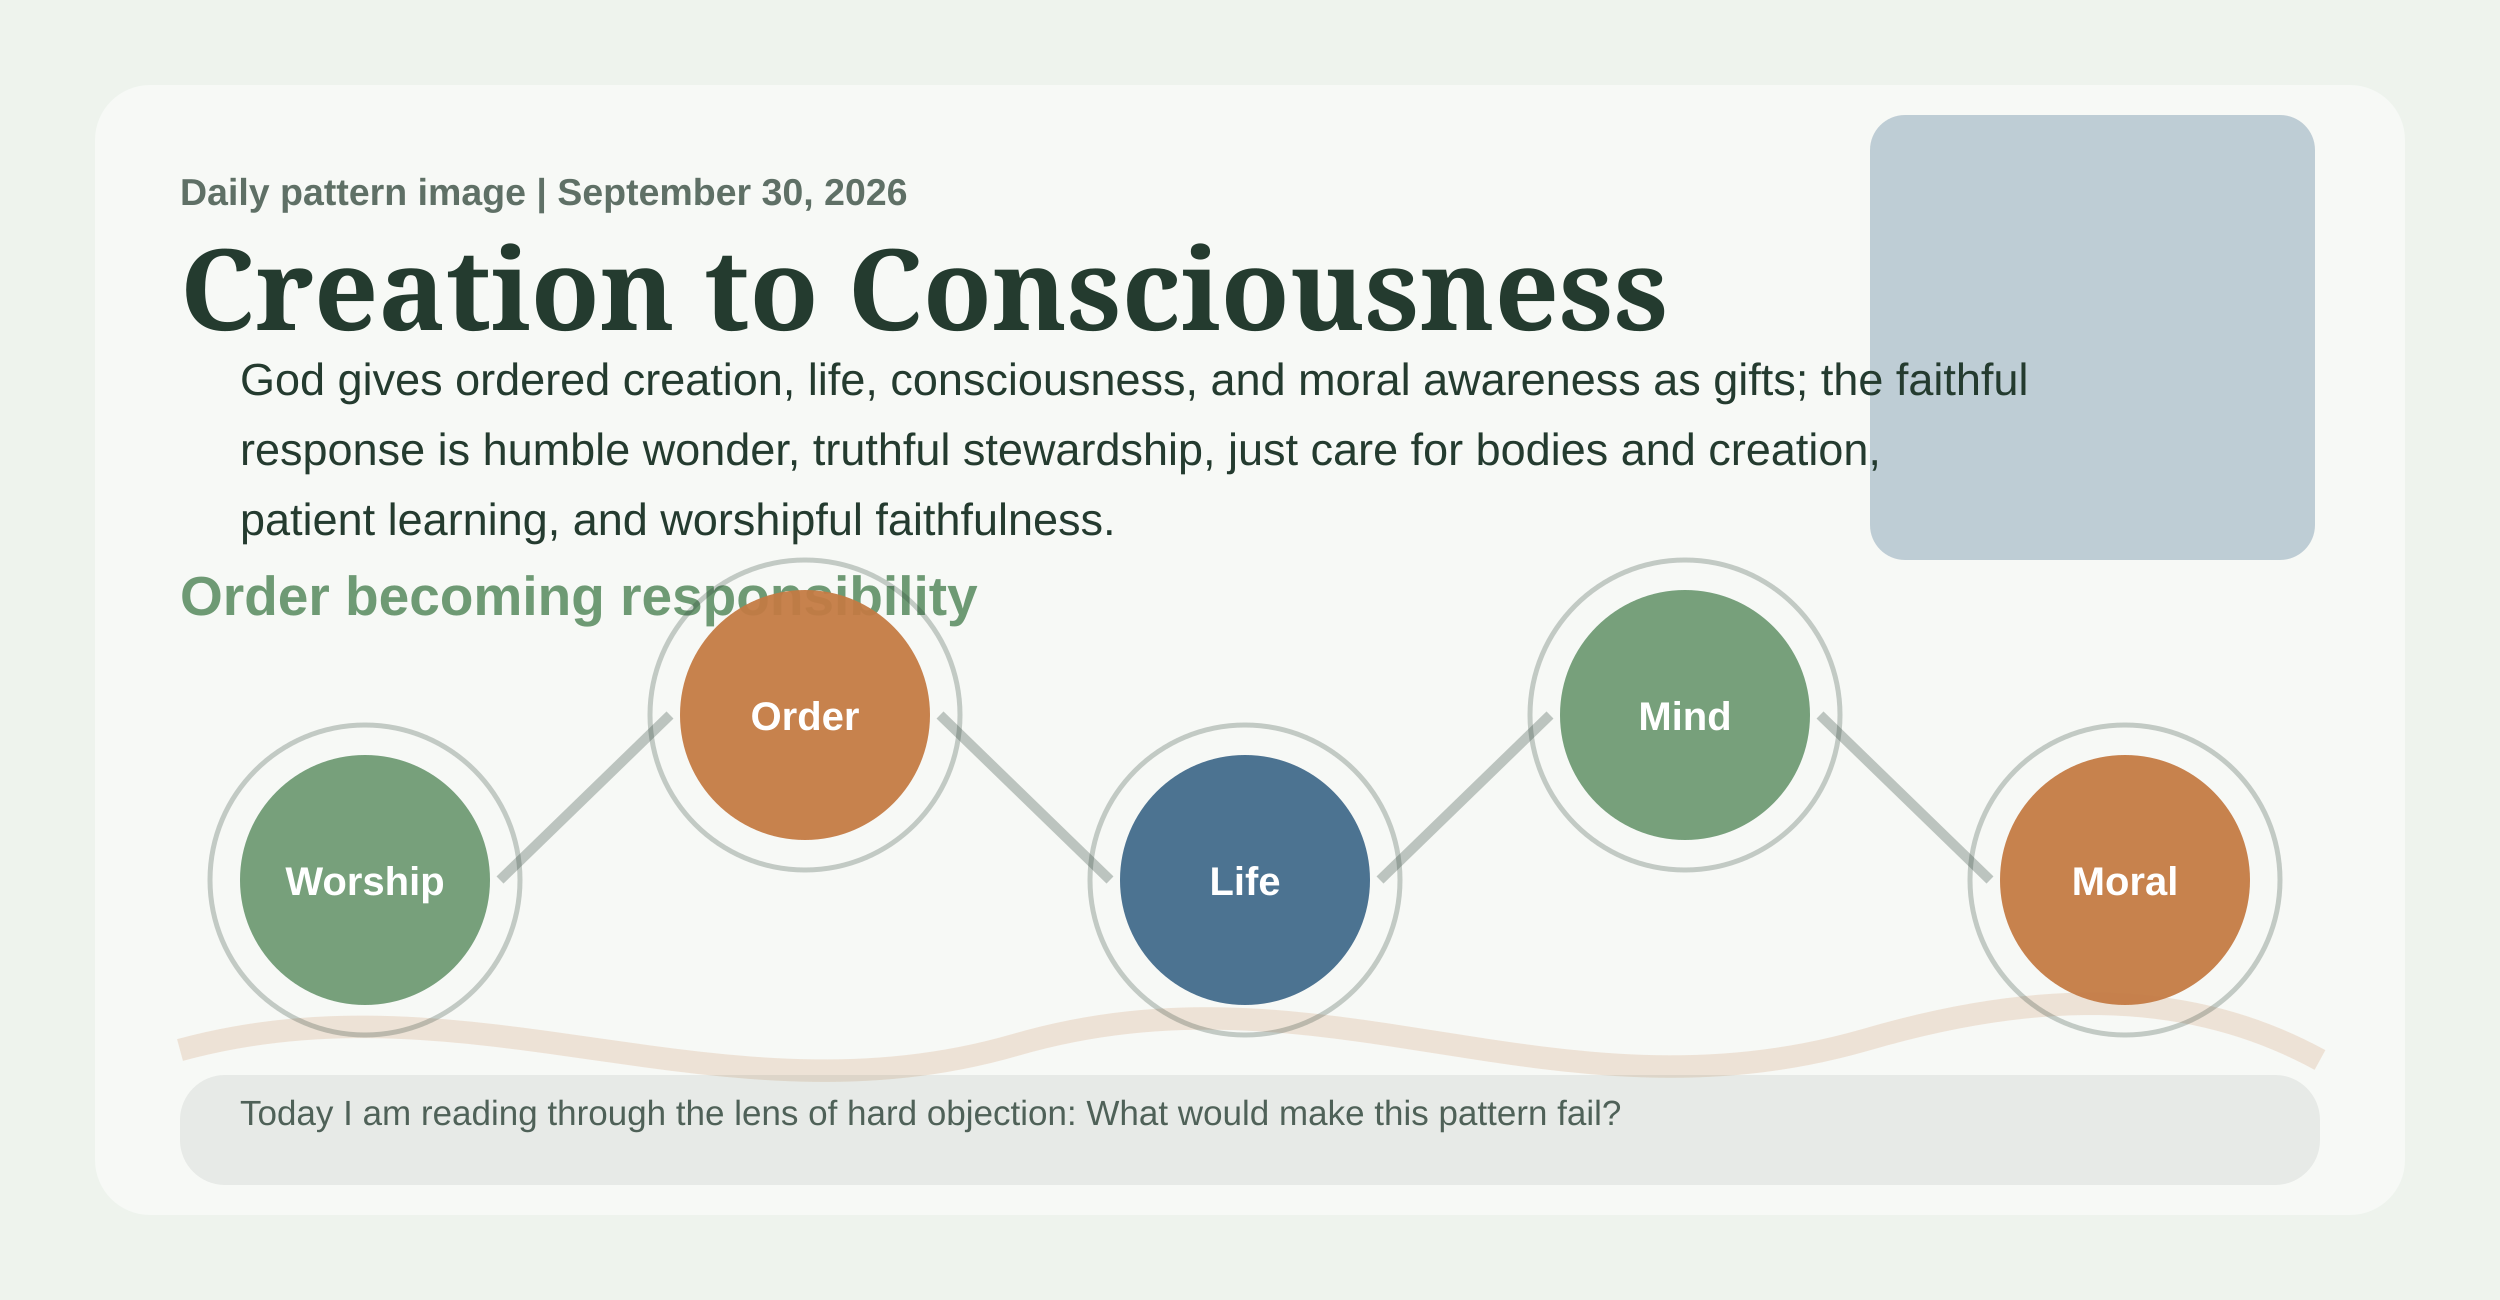
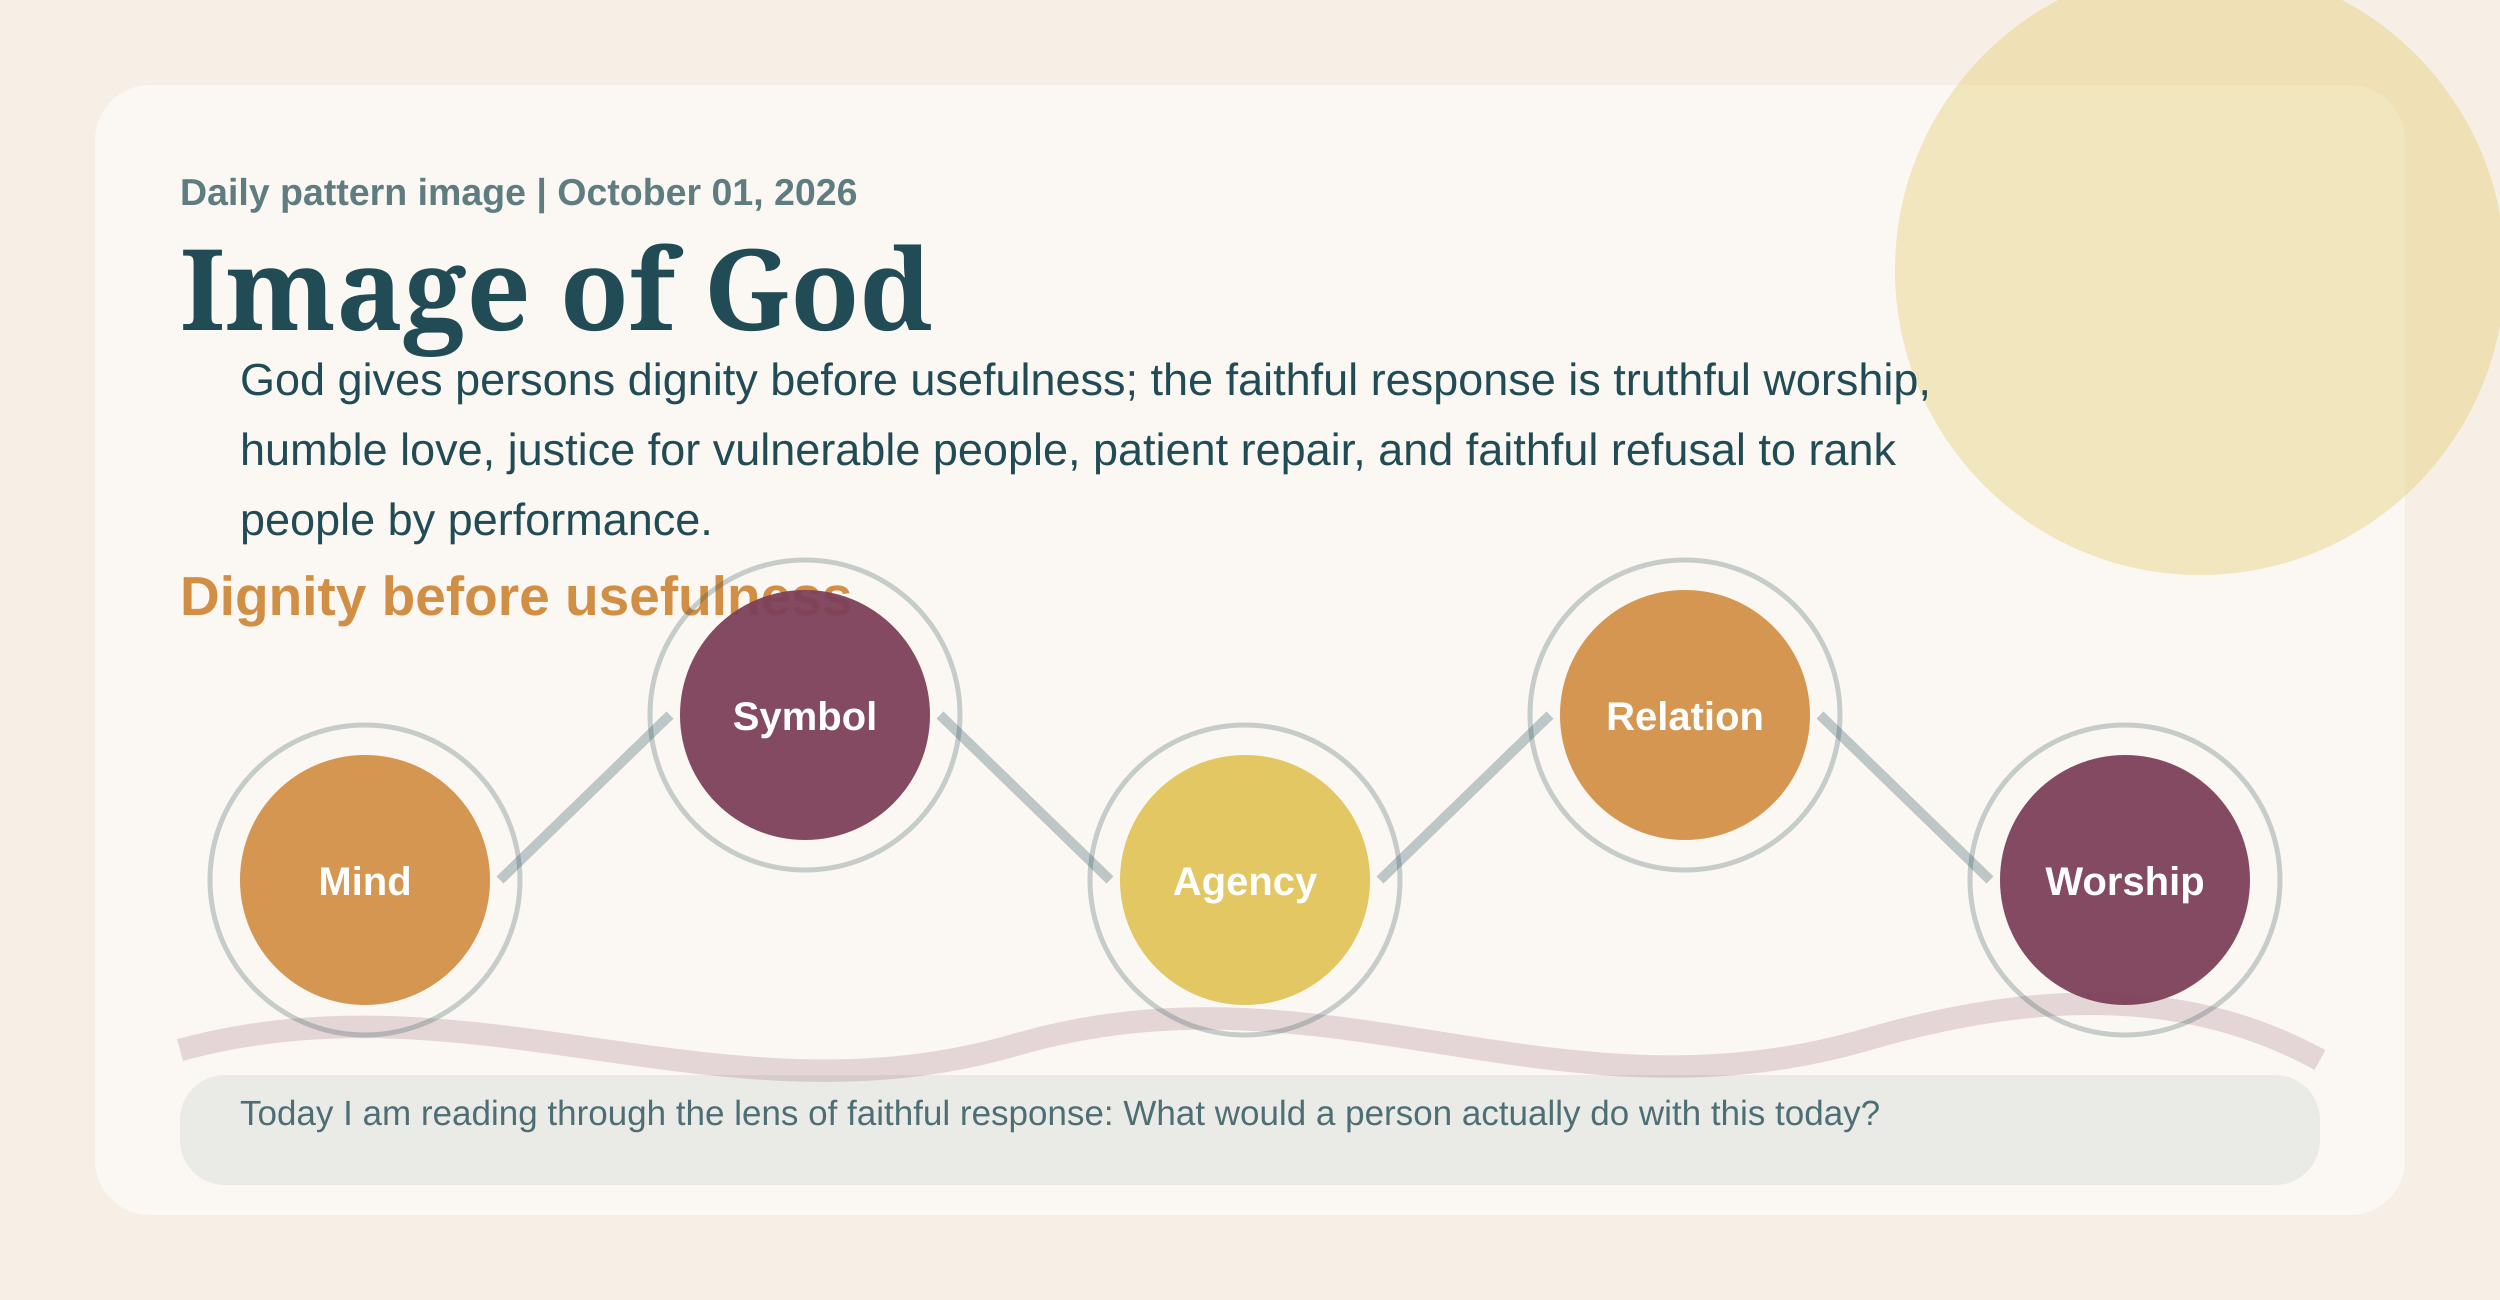
<svg xmlns="http://www.w3.org/2000/svg" width="1000" height="520" viewBox="0 0 1000 520" role="img" aria-labelledby="title desc">
  <style>
-     .eyebrow { font: 700 15px Arial, sans-serif; letter-spacing: 0; fill: #243b2f; opacity: 0.72; }
-     .title { font: 700 45px Georgia, serif; letter-spacing: 0; fill: #243b2f; }
-     .subtitle { font: 700 22px Arial, sans-serif; letter-spacing: 0; fill: #6e9a74; }
-     .body { font: 18px Arial, sans-serif; letter-spacing: 0; fill: #243b2f; }
-     .small { font: 14px Arial, sans-serif; letter-spacing: 0; fill: #243b2f; opacity: 0.78; }
+     .eyebrow { font: 700 15px Arial, sans-serif; letter-spacing: 0; fill: #224c55; opacity: 0.72; }
+     .title { font: 700 45px Georgia, serif; letter-spacing: 0; fill: #224c55; }
+     .subtitle { font: 700 22px Arial, sans-serif; letter-spacing: 0; fill: #d18f46; }
+     .body { font: 18px Arial, sans-serif; letter-spacing: 0; fill: #224c55; }
+     .small { font: 14px Arial, sans-serif; letter-spacing: 0; fill: #224c55; opacity: 0.78; }
    .node { font: 700 16px Arial, sans-serif; letter-spacing: 0; fill: #ffffff; }
  </style>
-   <rect width="1000" height="520" fill="#eef3ed" />
+   <rect width="1000" height="520" fill="#f7efe5" />
  <rect x="38" y="34" width="924" height="452" rx="22" fill="#ffffff" opacity="0.50" />
-   <rect x="748" y="46" width="178" height="178" rx="14" fill="#416a8b" opacity="0.31" />
-   <path d="M72 420 C190 388 288 452 406 418 C530 382 620 452 746 416 C828 392 884 400 928 424" fill="none" stroke="#c47a43" stroke-width="9" opacity="0.18" />
-   <text x="72" y="82" class="eyebrow">Daily pattern image | September 30, 2026</text>
-   <text x="72" y="132" class="title">Creation to Consciousness</text>
-   <text x="72" y="246" class="subtitle">Order becoming responsibility</text>
-   <text x="96" y="158" class="body">God gives ordered creation, life, consciousness, and moral awareness as gifts; the faithful</text>
-   <text x="96" y="186" class="body">response is humble wonder, truthful stewardship, just care for bodies and creation,</text>
-   <text x="96" y="214" class="body">patient learning, and worshipful faithfulness.</text>
-   <line x1="200" y1="352" x2="268" y2="286" stroke="#243b2f" stroke-width="4" opacity="0.28" />
-   <line x1="376" y1="286" x2="444" y2="352" stroke="#243b2f" stroke-width="4" opacity="0.28" />
-   <line x1="552" y1="352" x2="620" y2="286" stroke="#243b2f" stroke-width="4" opacity="0.28" />
-   <line x1="728" y1="286" x2="796" y2="352" stroke="#243b2f" stroke-width="4" opacity="0.28" />
-   <circle cx="146" cy="352" r="50" fill="#6e9a74" opacity="0.94" />
-   <circle cx="146" cy="352" r="62" fill="none" stroke="#243b2f" stroke-width="2" opacity="0.25" />
-   <text x="146" y="358" text-anchor="middle" class="node">Worship</text>
-   <circle cx="322" cy="286" r="50" fill="#c47a43" opacity="0.94" />
-   <circle cx="322" cy="286" r="62" fill="none" stroke="#243b2f" stroke-width="2" opacity="0.25" />
-   <text x="322" y="292" text-anchor="middle" class="node">Order</text>
-   <circle cx="498" cy="352" r="50" fill="#416a8b" opacity="0.94" />
-   <circle cx="498" cy="352" r="62" fill="none" stroke="#243b2f" stroke-width="2" opacity="0.25" />
-   <text x="498" y="358" text-anchor="middle" class="node">Life</text>
-   <circle cx="674" cy="286" r="50" fill="#6e9a74" opacity="0.94" />
-   <circle cx="674" cy="286" r="62" fill="none" stroke="#243b2f" stroke-width="2" opacity="0.25" />
-   <text x="674" y="292" text-anchor="middle" class="node">Mind</text>
-   <circle cx="850" cy="352" r="50" fill="#c47a43" opacity="0.94" />
-   <circle cx="850" cy="352" r="62" fill="none" stroke="#243b2f" stroke-width="2" opacity="0.25" />
-   <text x="850" y="358" text-anchor="middle" class="node">Moral</text>
-   <rect x="72" y="430" width="856" height="44" rx="18" fill="#243b2f" opacity="0.08" />
-   <text x="96" y="450" class="small">Today I am reading through the lens of hard objection: What would make this pattern fail?</text>
+   <circle cx="880" cy="108" r="122" fill="#e0c35a" opacity="0.34" />
+   <path d="M72 420 C190 388 288 452 406 418 C530 382 620 452 746 416 C828 392 884 400 928 424" fill="none" stroke="#7c3f58" stroke-width="9" opacity="0.18" />
+   <text x="72" y="82" class="eyebrow">Daily pattern image | October 01, 2026</text>
+   <text x="72" y="132" class="title">Image of God</text>
+   <text x="72" y="246" class="subtitle">Dignity before usefulness</text>
+   <text x="96" y="158" class="body">God gives persons dignity before usefulness; the faithful response is truthful worship,</text>
+   <text x="96" y="186" class="body">humble love, justice for vulnerable people, patient repair, and faithful refusal to rank</text>
+   <text x="96" y="214" class="body">people by performance.</text>
+   <line x1="200" y1="352" x2="268" y2="286" stroke="#224c55" stroke-width="4" opacity="0.28" />
+   <line x1="376" y1="286" x2="444" y2="352" stroke="#224c55" stroke-width="4" opacity="0.28" />
+   <line x1="552" y1="352" x2="620" y2="286" stroke="#224c55" stroke-width="4" opacity="0.28" />
+   <line x1="728" y1="286" x2="796" y2="352" stroke="#224c55" stroke-width="4" opacity="0.28" />
+   <circle cx="146" cy="352" r="50" fill="#d18f46" opacity="0.94" />
+   <circle cx="146" cy="352" r="62" fill="none" stroke="#224c55" stroke-width="2" opacity="0.25" />
+   <text x="146" y="358" text-anchor="middle" class="node">Mind</text>
+   <circle cx="322" cy="286" r="50" fill="#7c3f58" opacity="0.94" />
+   <circle cx="322" cy="286" r="62" fill="none" stroke="#224c55" stroke-width="2" opacity="0.25" />
+   <text x="322" y="292" text-anchor="middle" class="node">Symbol</text>
+   <circle cx="498" cy="352" r="50" fill="#e0c35a" opacity="0.94" />
+   <circle cx="498" cy="352" r="62" fill="none" stroke="#224c55" stroke-width="2" opacity="0.25" />
+   <text x="498" y="358" text-anchor="middle" class="node">Agency</text>
+   <circle cx="674" cy="286" r="50" fill="#d18f46" opacity="0.94" />
+   <circle cx="674" cy="286" r="62" fill="none" stroke="#224c55" stroke-width="2" opacity="0.25" />
+   <text x="674" y="292" text-anchor="middle" class="node">Relation</text>
+   <circle cx="850" cy="352" r="50" fill="#7c3f58" opacity="0.94" />
+   <circle cx="850" cy="352" r="62" fill="none" stroke="#224c55" stroke-width="2" opacity="0.25" />
+   <text x="850" y="358" text-anchor="middle" class="node">Worship</text>
+   <rect x="72" y="430" width="856" height="44" rx="18" fill="#224c55" opacity="0.08" />
+   <text x="96" y="450" class="small">Today I am reading through the lens of faithful response: What would a person actually do with this today?</text>
</svg>
